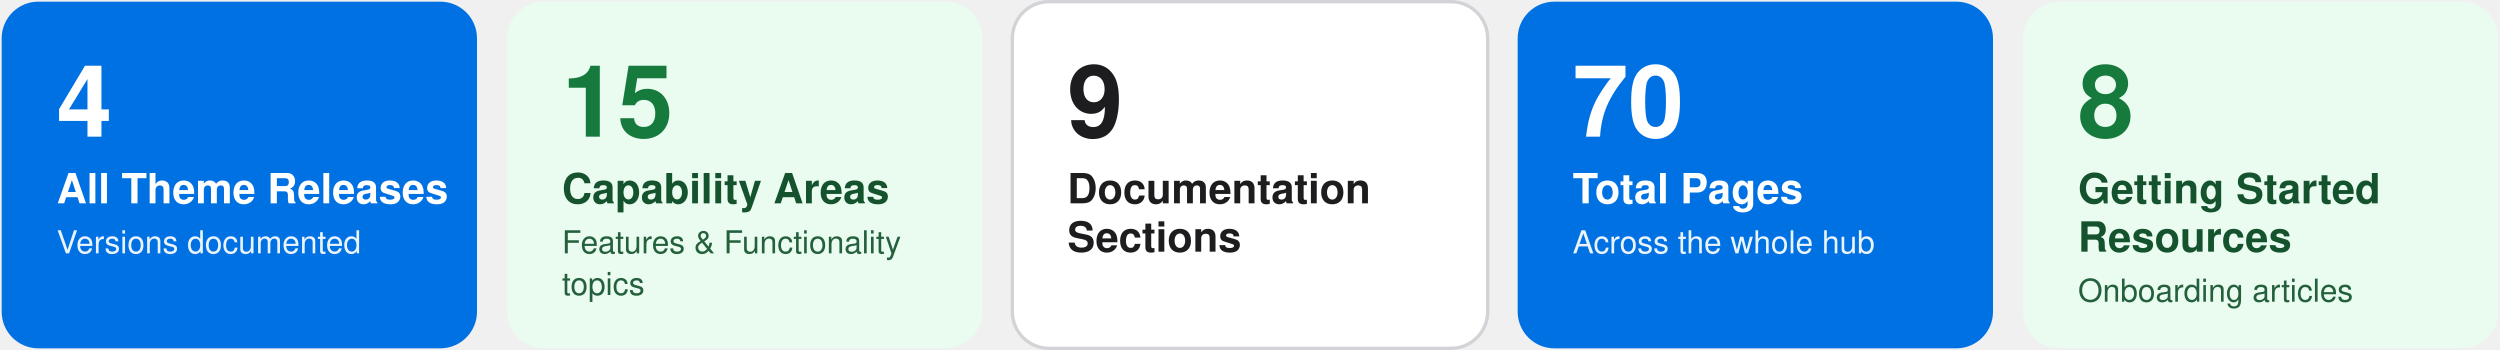
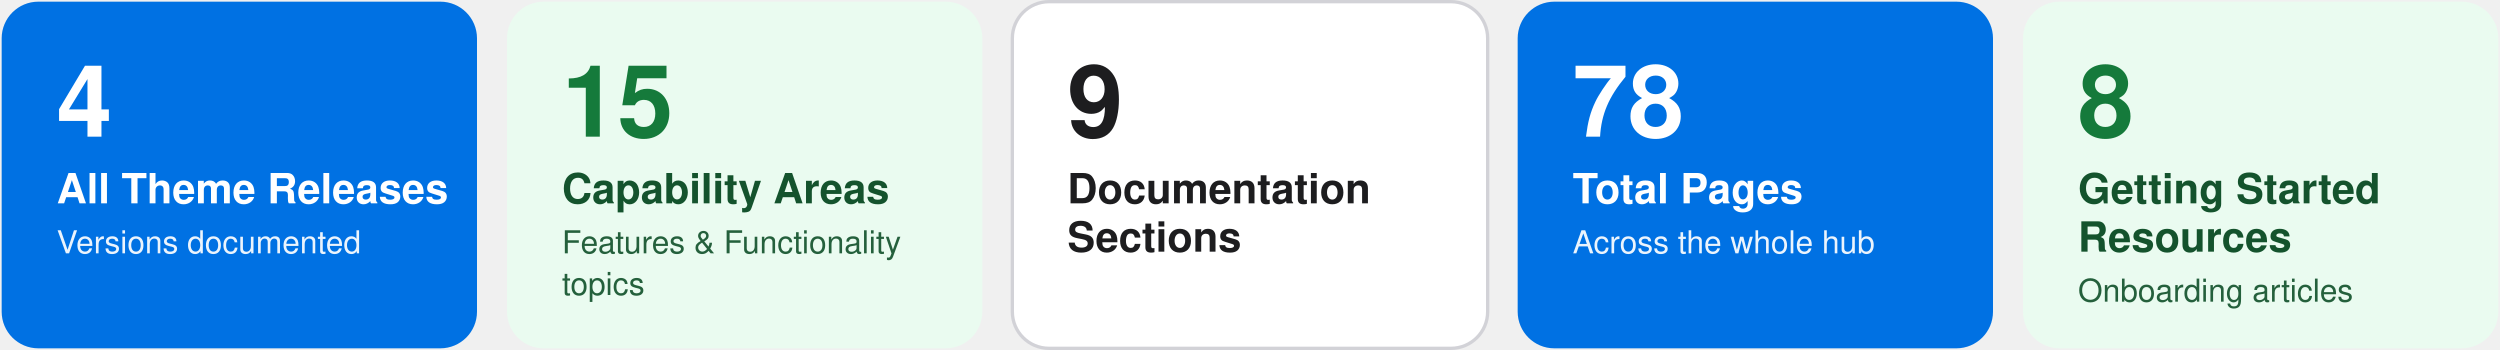
- <svg xmlns="http://www.w3.org/2000/svg" width="1500" height="210" viewBox="0 0 1500 210" role="img" aria-label="4 theme releases, 15 capability areas, 9 documentation sections, 70 total pages, 8 getting started resources" font-family="-apple-system,BlinkMacSystemFont,'SF Pro Text','Helvetica Neue',Helvetica,Arial,sans-serif">
+ <svg xmlns="http://www.w3.org/2000/svg" width="1500" height="210" viewBox="0 0 1500 210" role="img" aria-label="4 theme releases, 15 capability areas, 9 documentation sections, 78 total pages, 8 getting started resources" font-family="-apple-system,BlinkMacSystemFont,'SF Pro Text','Helvetica Neue',Helvetica,Arial,sans-serif">
  <rect x="1.0" y="1" width="285.2" height="208" rx="22" fill="#0071e3" />
  <text x="34.0" y="82" font-size="60" font-weight="800" fill="#ffffff">4</text>
  <text x="34.0" y="122" font-size="25" font-weight="700" fill="#ffffff">All Theme Releases</text>
  <text x="34.0" y="152" font-size="19" fill="#ffffff" opacity="0.92">Versions documented</text>
  <rect x="304.2" y="1" width="285.2" height="208" rx="22" fill="#eafbf0" />
  <text x="337.2" y="82" font-size="60" font-weight="800" fill="#157a3b">15</text>
  <text x="337.2" y="122" font-size="25" font-weight="700" fill="#14532d">Capability Areas</text>
  <text x="337.2" y="152" font-size="19" fill="#14532d" opacity="0.92">Features &amp; Functionality</text>
  <text x="337.2" y="177" font-size="19" fill="#14532d" opacity="0.92">topics</text>
  <rect x="607.4" y="1" width="285.2" height="208" rx="22" fill="#ffffff" stroke="#d2d2d7" stroke-width="2" />
  <text x="640.4" y="82" font-size="60" font-weight="800" fill="#1d1d1f">9</text>
  <text x="640.4" y="122" font-size="25" font-weight="700" fill="#1d1d1f">Documentation</text>
  <text x="640.4" y="151" font-size="25" font-weight="700" fill="#1d1d1f">Sections</text>
  <rect x="910.6" y="1" width="285.2" height="208" rx="22" fill="#0071e3" />
-   <text x="943.6" y="82" font-size="60" font-weight="800" fill="#ffffff">70</text>
+   <text x="943.6" y="82" font-size="60" font-weight="800" fill="#ffffff">78</text>
  <text x="943.6" y="122" font-size="25" font-weight="700" fill="#ffffff">Total Pages</text>
  <text x="943.6" y="152" font-size="19" fill="#ffffff" opacity="0.92">Across the whole hub</text>
  <rect x="1213.8" y="1" width="285.2" height="208" rx="22" fill="#eafbf0" />
  <text x="1246.8" y="82" font-size="60" font-weight="800" fill="#157a3b">8</text>
  <text x="1246.8" y="122" font-size="25" font-weight="700" fill="#14532d">Getting Started</text>
  <text x="1246.8" y="151" font-size="25" font-weight="700" fill="#14532d">Resources</text>
  <text x="1246.8" y="181" font-size="19" fill="#14532d" opacity="0.92">Onboarding articles</text>
</svg>
